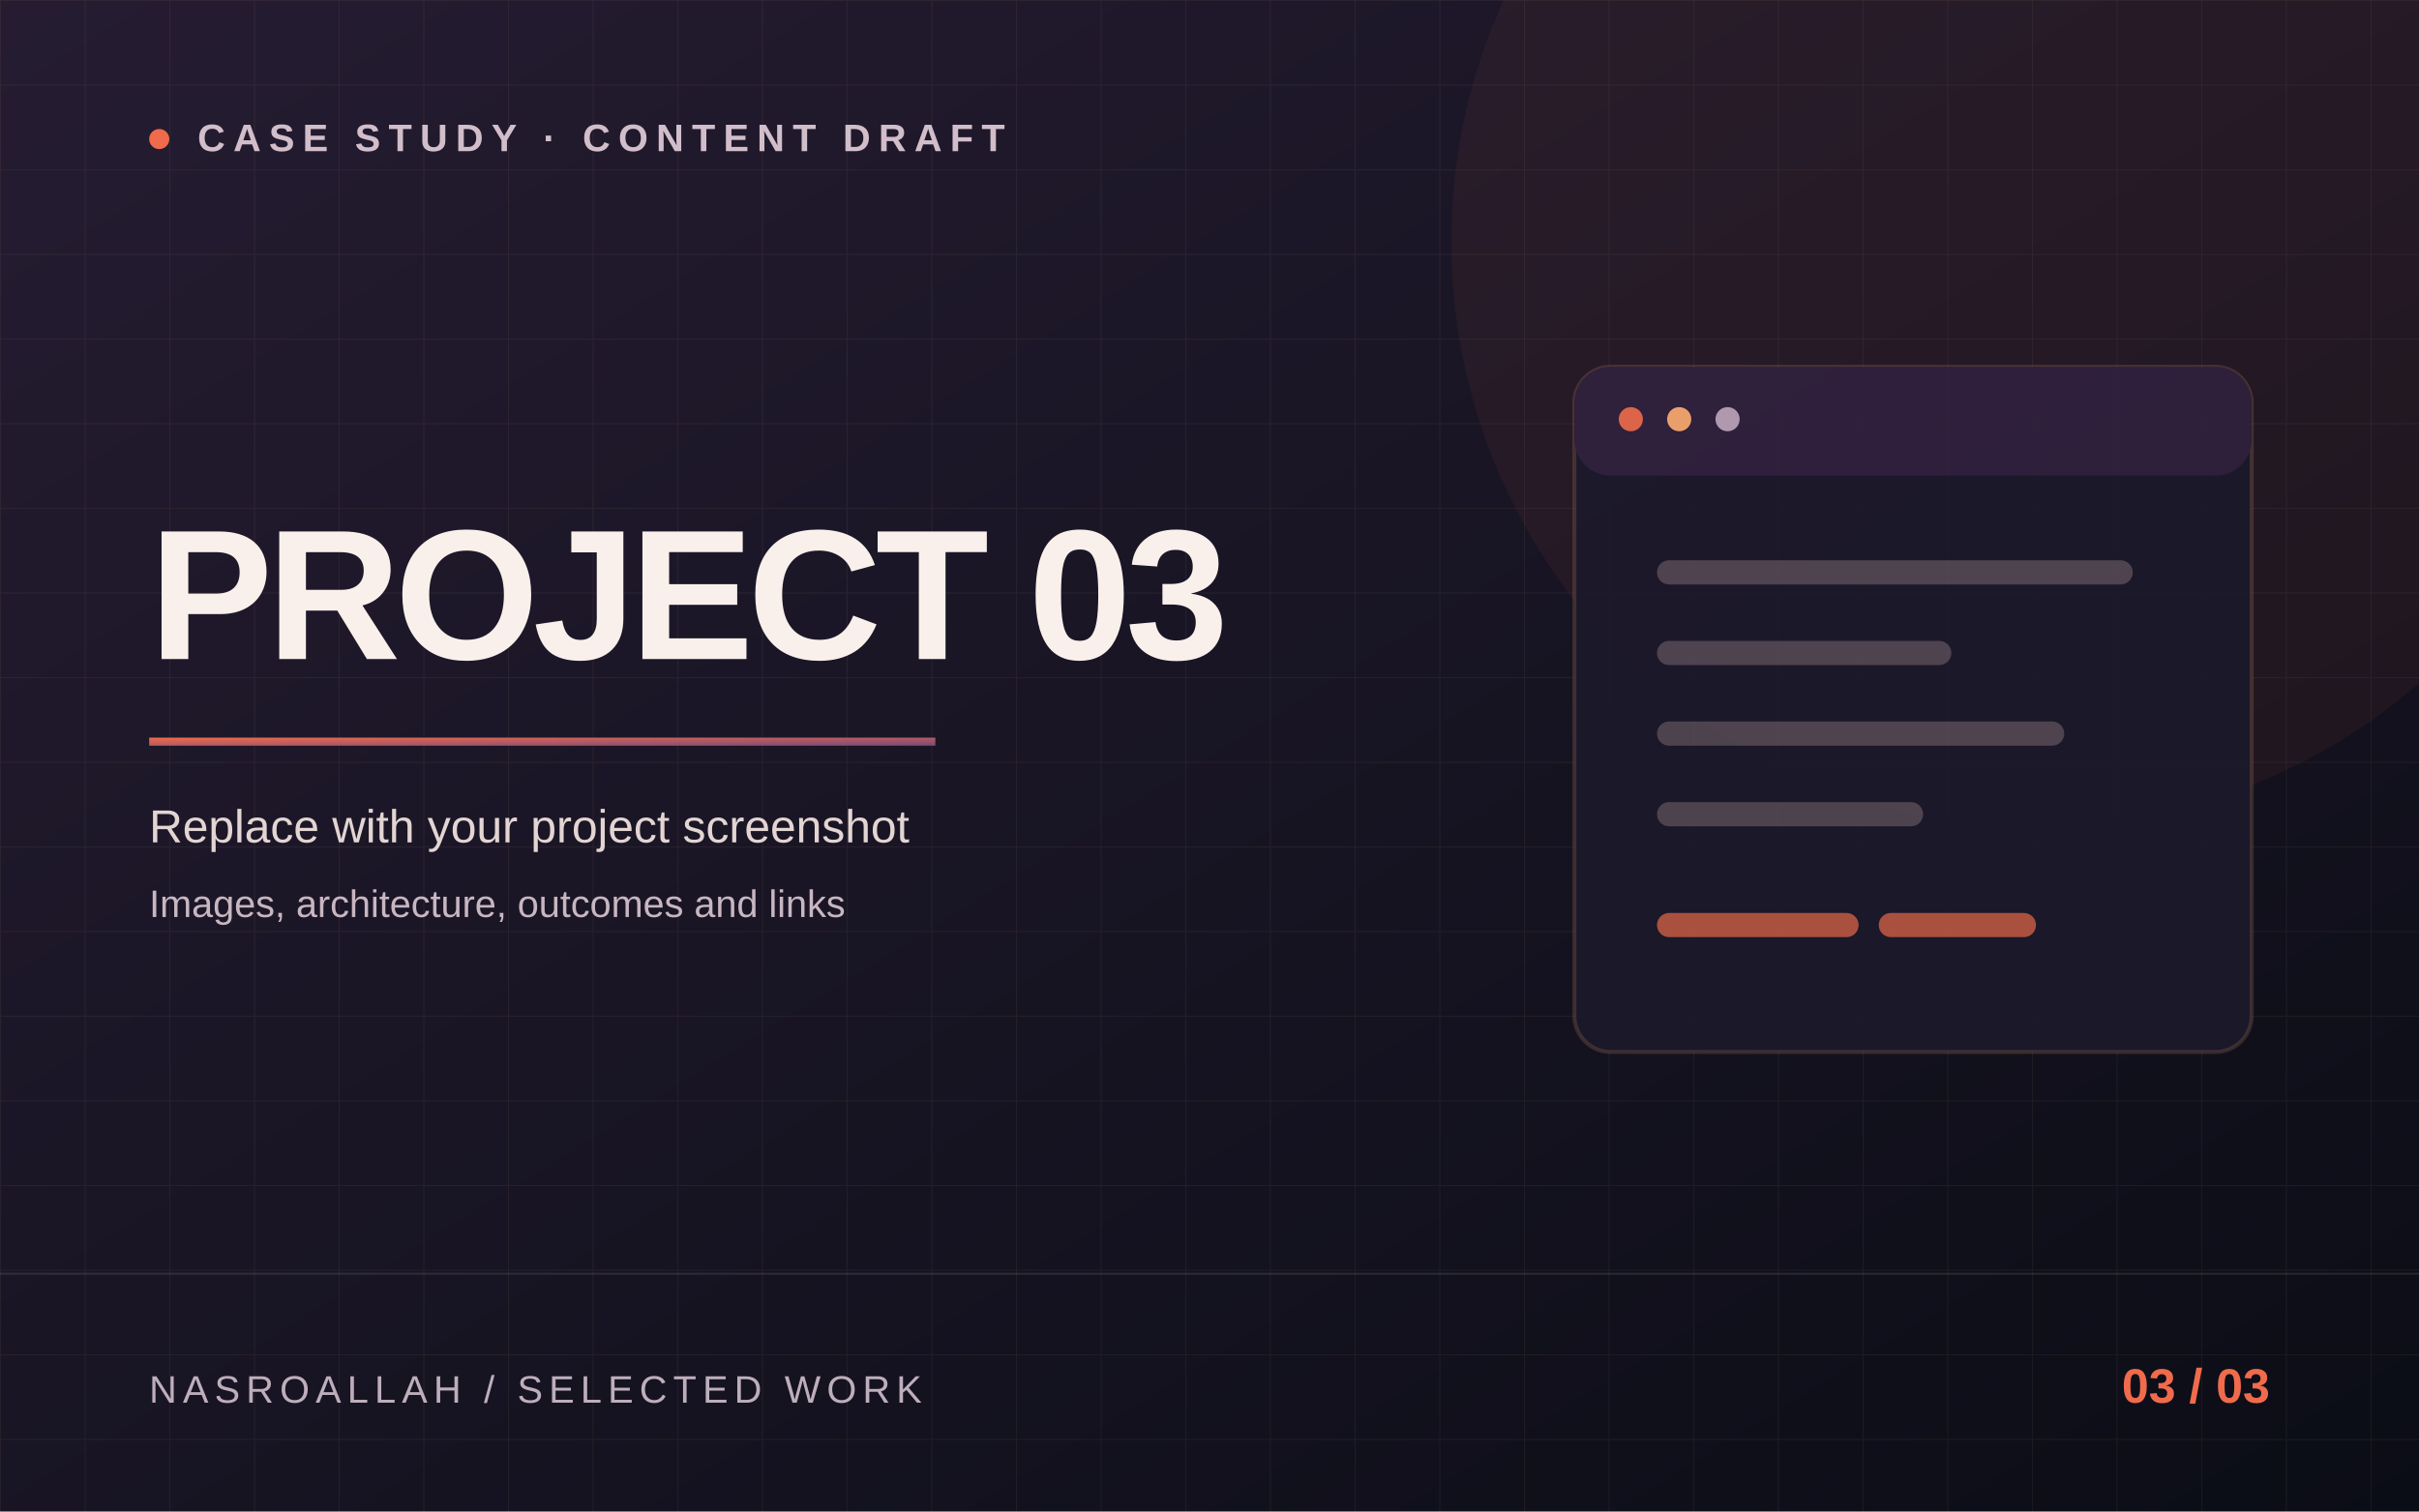
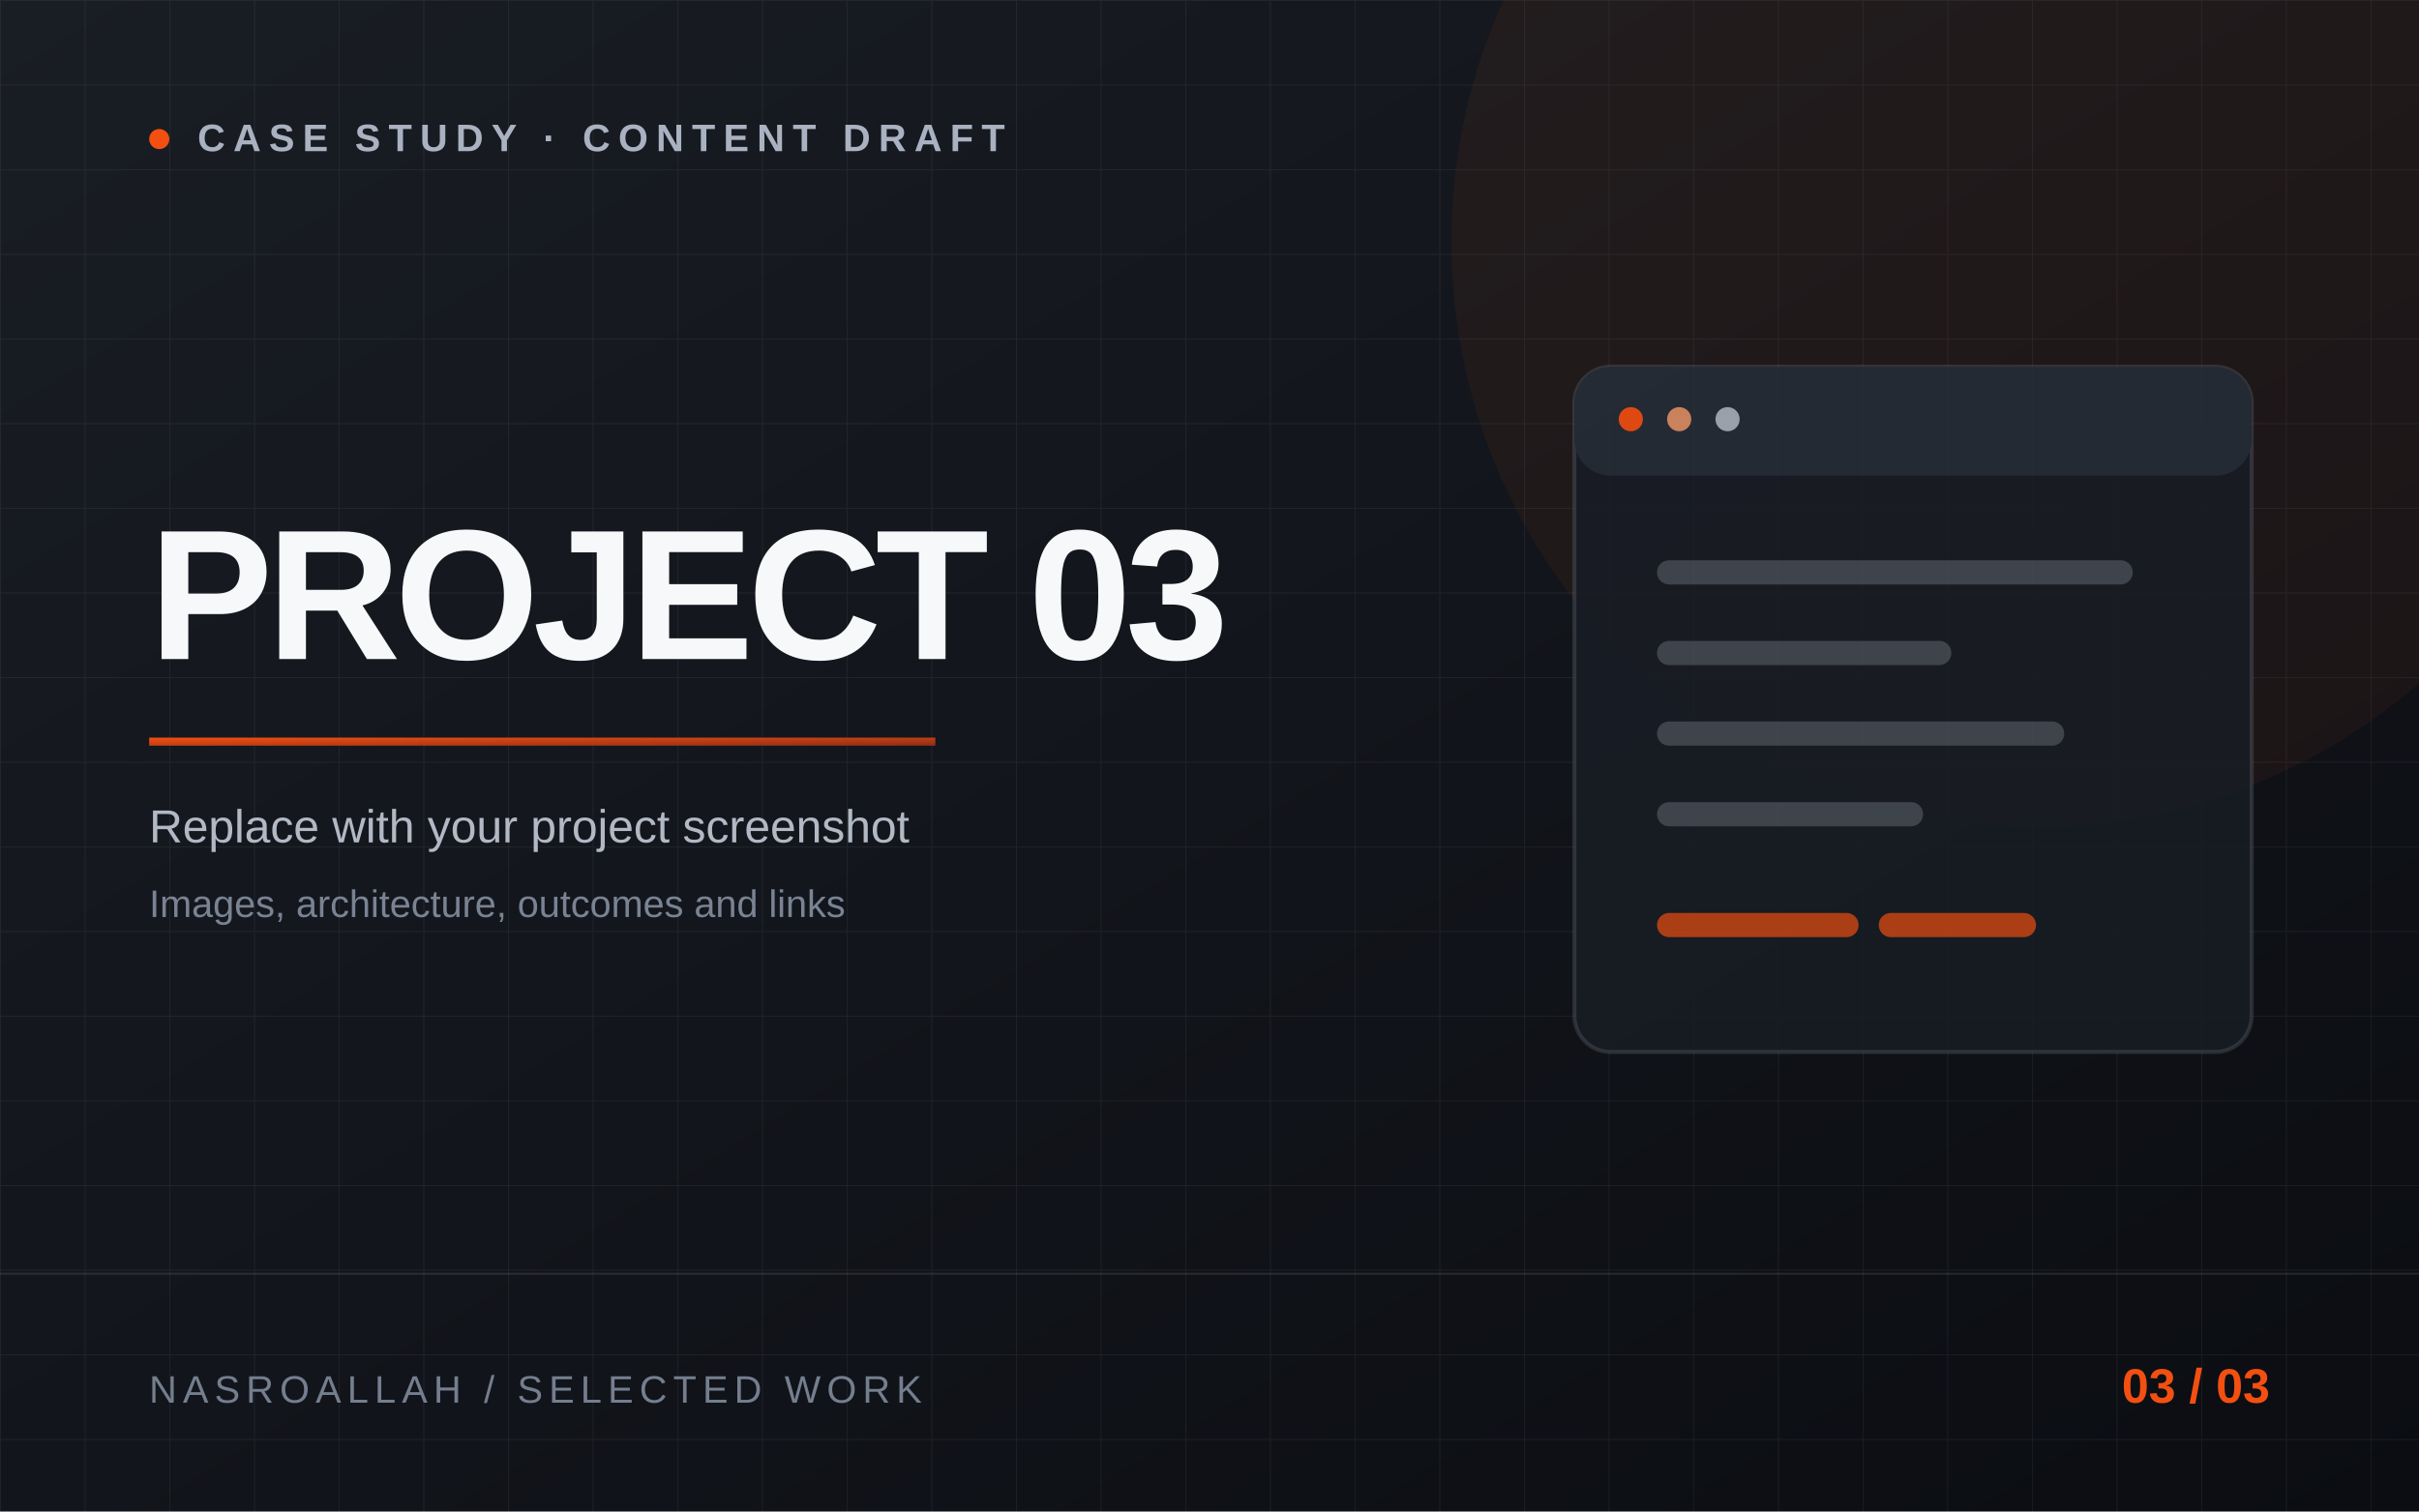
<svg xmlns="http://www.w3.org/2000/svg" width="1200" height="750" viewBox="0 0 1200 750" role="img" aria-labelledby="title desc">
  <defs>
    <linearGradient id="bg" x1="0" y1="0" x2="1" y2="1">
-       <stop offset="0" stop-color="#251c31" />
-       <stop offset="1" stop-color="#0b0d16" />
+       <stop offset="0" stop-color="#191d24" />
+       <stop offset="1" stop-color="#0b0d12" />
    </linearGradient>
    <linearGradient id="accent" x1="0" y1="0" x2="1" y2="1">
-       <stop offset="0" stop-color="#ef6b4b" />
-       <stop offset="1" stop-color="#7a4a79" />
+       <stop offset="0" stop-color="#f34f11" />
+       <stop offset="1" stop-color="#8e2e16" />
    </linearGradient>
    <pattern id="grid" width="42" height="42" patternUnits="userSpaceOnUse">
-       <path d="M42 0H0V42" fill="none" stroke="#ffd3a4" stroke-opacity=".06" />
+       <path d="M42 0H0V42" fill="none" stroke="#f4f4f4" stroke-opacity=".06" />
    </pattern>
  </defs>
  <rect width="1200" height="750" fill="url(#bg)" />
  <rect width="1200" height="750" fill="url(#grid)" />
-   <circle cx="1010" cy="120" r="290" fill="#ef6b4b" opacity=".06" />
+   <circle cx="1010" cy="120" r="290" fill="#f34f11" opacity=".06" />
  <path d="M0 632H1200" stroke="#ffffff" stroke-opacity=".10" />
-   <rect x="74" y="64" width="10" height="10" rx="5" fill="#ef6b4b" />
-   <text x="98" y="75" fill="#d1beca" font-size="19" font-family="Arial,sans-serif" font-weight="700" letter-spacing="4">CASE STUDY · CONTENT DRAFT</text>
-   <text x="74" y="327" fill="#f9f0eb" font-size="92" font-family="Arial,sans-serif" font-weight="700" letter-spacing="-3">PROJECT 03</text>
+   <rect x="74" y="64" width="10" height="10" rx="5" fill="#f34f11" />
+   <text x="98" y="75" fill="#aab2c1" font-size="19" font-family="Arial,sans-serif" font-weight="700" letter-spacing="4">CASE STUDY · CONTENT DRAFT</text>
+   <text x="74" y="327" fill="#f7f8fa" font-size="92" font-family="Arial,sans-serif" font-weight="700" letter-spacing="-3">PROJECT 03</text>
  <rect x="74" y="366" width="390" height="4" fill="url(#accent)" />
-   <text x="74" y="418" fill="#e3d5d2" font-size="23" font-family="Arial,sans-serif">Replace with your project screenshot</text>
-   <text x="74" y="455" fill="#c8b6c1" font-size="19" font-family="Arial,sans-serif">Images, architecture, outcomes and links</text>
+   <text x="74" y="418" fill="#b2b9c5" font-size="23" font-family="Arial,sans-serif">Replace with your project screenshot</text>
+   <text x="74" y="455" fill="#798393" font-size="19" font-family="Arial,sans-serif">Images, architecture, outcomes and links</text>
  <g opacity=".9" transform="translate(116,0)">
-     <rect x="665" y="182" width="336" height="340" rx="18" fill="#1b182a" stroke="#ffad71" stroke-opacity=".18" stroke-width="2" />
-     <rect x="665" y="182" width="336" height="54" rx="18" fill="#30203e" />
-     <rect x="687" y="202" width="12" height="12" rx="6" fill="#ef6b4b" />
-     <rect x="711" y="202" width="12" height="12" rx="6" fill="#ffad71" />
-     <rect x="735" y="202" width="12" height="12" rx="6" fill="#bfa6be" />
-     <path d="M712 284h224M712 324h134M712 364h190M712 404h120" stroke="#e6c7be" stroke-opacity=".28" stroke-width="12" stroke-linecap="round" />
-     <path d="M712 459h88M822 459h66" stroke="#ef6b4b" stroke-opacity=".75" stroke-width="12" stroke-linecap="round" />
+     <rect x="665" y="182" width="336" height="340" rx="18" fill="#171c24" stroke="#b3bec9" stroke-opacity=".18" stroke-width="2" />
+     <rect x="665" y="182" width="336" height="54" rx="18" fill="#252c36" />
+     <rect x="687" y="202" width="12" height="12" rx="6" fill="#f34f11" />
+     <rect x="711" y="202" width="12" height="12" rx="6" fill="#db8e63" />
+     <rect x="735" y="202" width="12" height="12" rx="6" fill="#a5b0ba" />
+     <path d="M712 284h224M712 324h134M712 364h190M712 404h120" stroke="#b4c0ca" stroke-opacity=".28" stroke-width="12" stroke-linecap="round" />
+     <path d="M712 459h88M822 459h66" stroke="#f34f11" stroke-opacity=".75" stroke-width="12" stroke-linecap="round" />
  </g>
-   <text x="74" y="696" fill="#beaebb" font-size="19" font-family="Arial,sans-serif" letter-spacing="3">NASROALLAH / SELECTED WORK</text>
-   <text x="1126" y="696" fill="#ef6b4b" font-size="24" font-family="Arial,sans-serif" text-anchor="end" font-weight="700">03 / 03</text>
+   <text x="74" y="696" fill="#747e8e" font-size="19" font-family="Arial,sans-serif" letter-spacing="3">NASROALLAH / SELECTED WORK</text>
+   <text x="1126" y="696" fill="#f34f11" font-size="24" font-family="Arial,sans-serif" text-anchor="end" font-weight="700">03 / 03</text>
</svg>
